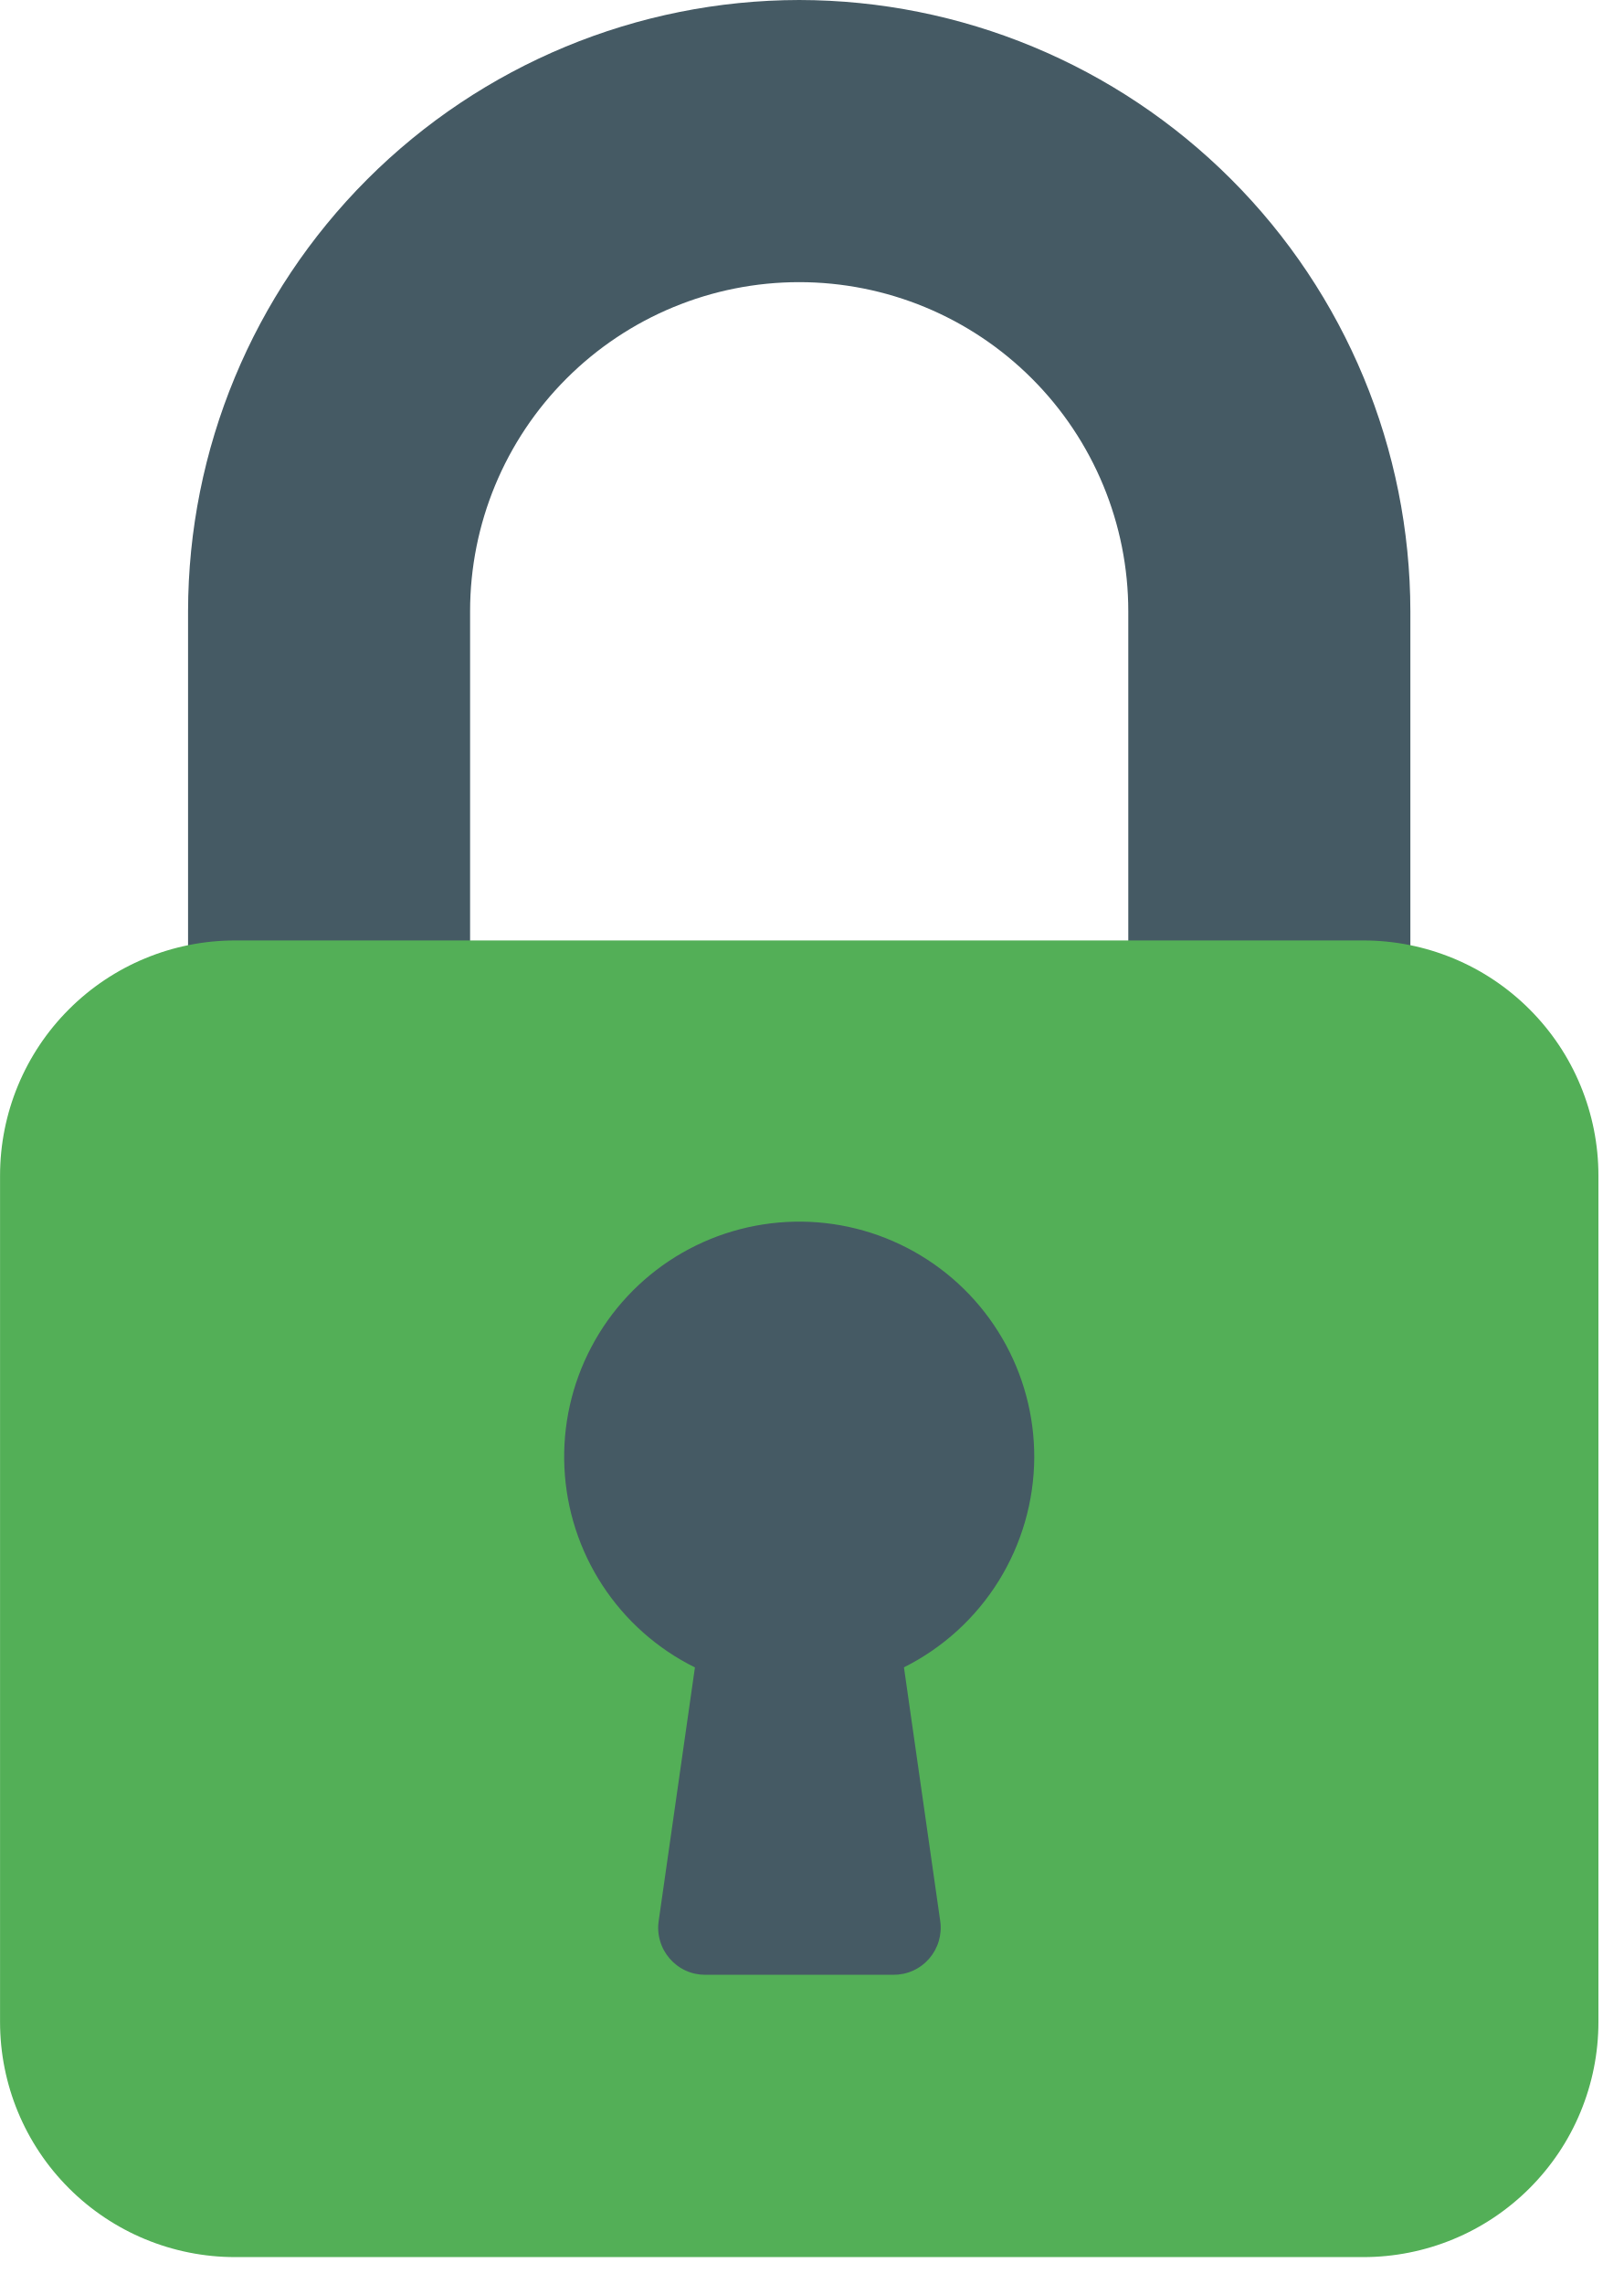
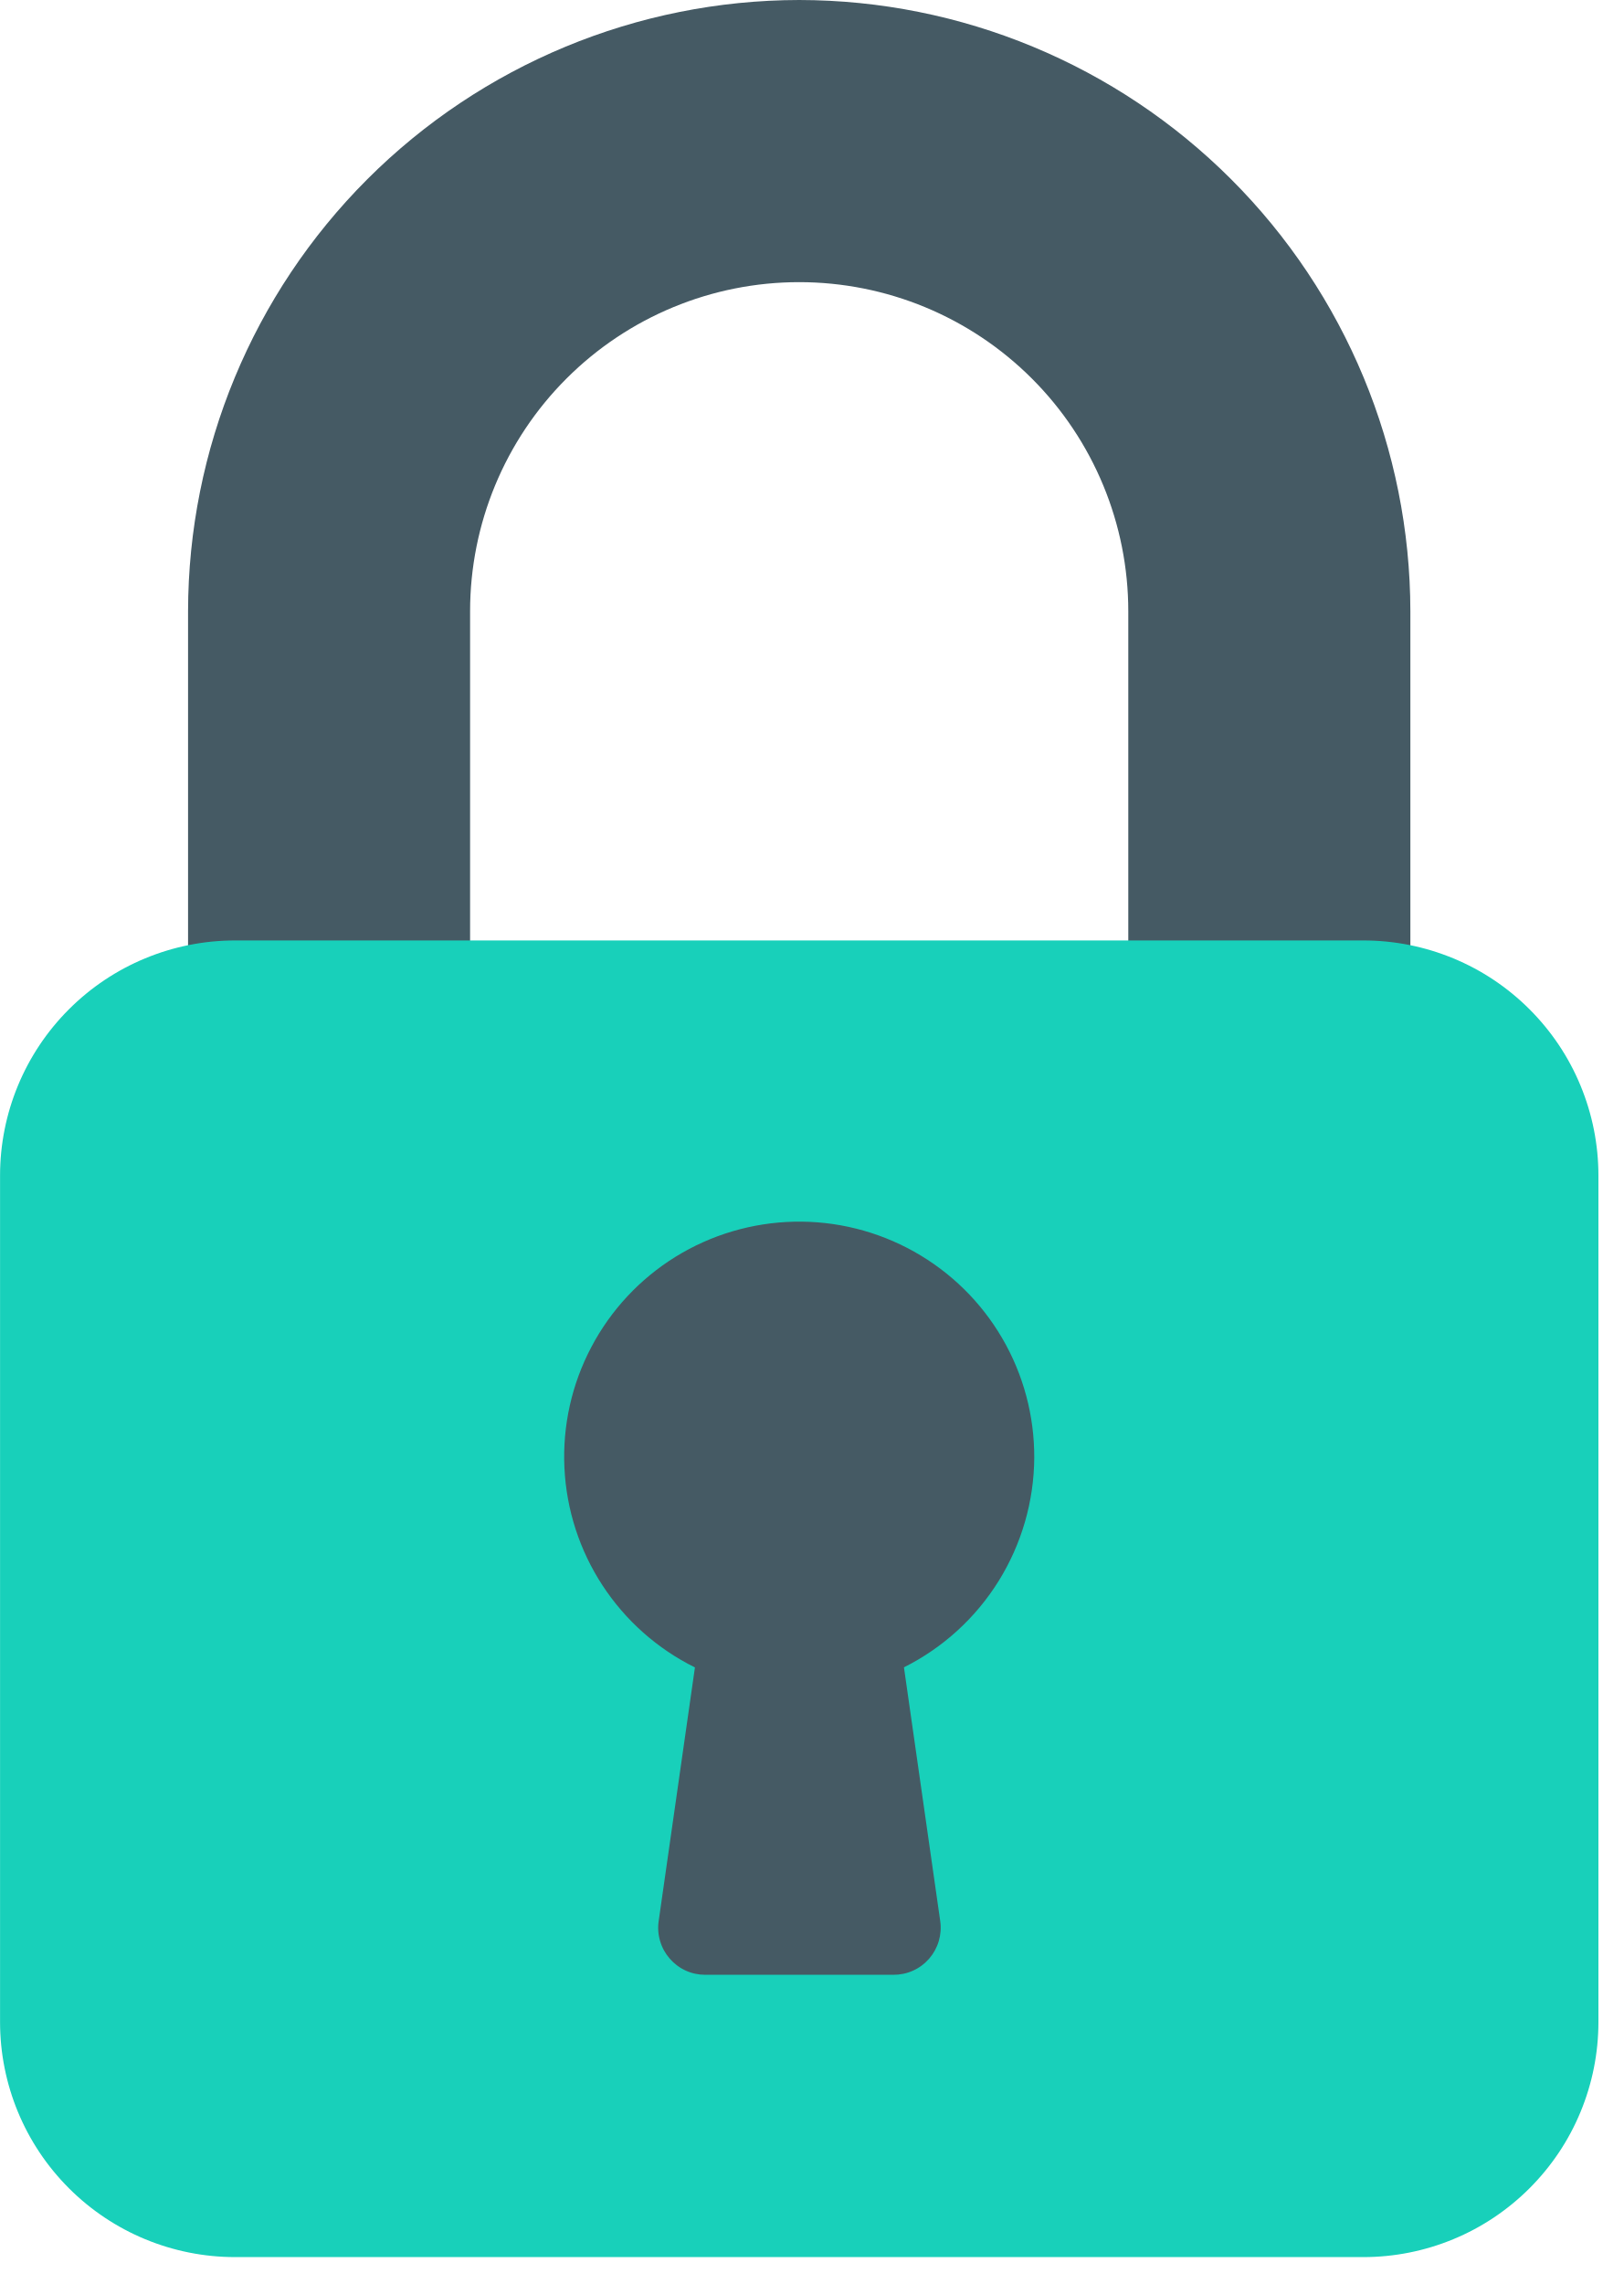
<svg xmlns="http://www.w3.org/2000/svg" width="32" height="45" viewBox="0 0 32 45" fill="none">
  <path d="M15.75 0C12.557 0.004 9.496 1.274 7.238 3.532C4.98 5.79 3.71 8.851 3.706 12.044V19.456C3.706 19.702 3.803 19.937 3.977 20.111C4.151 20.285 4.386 20.383 4.632 20.383H8.338C8.584 20.383 8.819 20.285 8.993 20.111C9.166 19.937 9.264 19.702 9.264 19.456V12.044C9.264 10.324 9.947 8.674 11.164 7.458C12.38 6.242 14.029 5.559 15.749 5.559C17.47 5.559 19.119 6.242 20.335 7.458C21.552 8.674 22.235 10.324 22.235 12.044V19.456C22.235 19.702 22.333 19.938 22.506 20.111C22.68 20.285 22.916 20.383 23.162 20.383H26.868C27.114 20.383 27.349 20.285 27.523 20.111C27.696 19.937 27.794 19.702 27.794 19.456V12.044C27.79 8.851 26.52 5.79 24.262 3.532C22.004 1.274 18.943 0.004 15.75 0V0Z" fill="#455A64" />
-   <path d="M4.633 18.529H26.868C27.476 18.529 28.079 18.649 28.641 18.882C29.203 19.114 29.713 19.456 30.143 19.886C30.573 20.316 30.915 20.826 31.147 21.388C31.38 21.95 31.5 22.553 31.5 23.161V39.838C31.5 40.446 31.38 41.049 31.147 41.611C30.915 42.173 30.573 42.683 30.143 43.113C29.713 43.543 29.203 43.885 28.641 44.117C28.079 44.35 27.476 44.47 26.868 44.47H4.633C3.405 44.47 2.226 43.982 1.358 43.113C0.489 42.245 0.001 41.066 0.001 39.838V23.161C0.001 21.933 0.489 20.754 1.358 19.886C2.226 19.017 3.405 18.529 4.633 18.529Z" fill="#53AF57" />
+   <path d="M4.633 18.529H26.868C27.476 18.529 28.079 18.649 28.641 18.882C29.203 19.114 29.713 19.456 30.143 19.886C30.573 20.316 30.915 20.826 31.147 21.388C31.38 21.95 31.5 22.553 31.5 23.161V39.838C31.5 40.446 31.38 41.049 31.147 41.611C30.915 42.173 30.573 42.683 30.143 43.113C29.713 43.543 29.203 43.885 28.641 44.117C28.079 44.35 27.476 44.47 26.868 44.47H4.633C3.405 44.47 2.226 43.982 1.358 43.113C0.489 42.245 0.001 41.066 0.001 39.838V23.161C0.001 21.933 0.489 20.754 1.358 19.886C2.226 19.017 3.405 18.529 4.633 18.529Z" fill="#18D0BA" />
  <path d="M20.382 28.72C20.385 27.894 20.168 27.081 19.751 26.367C19.335 25.653 18.735 25.064 18.014 24.66C17.293 24.256 16.477 24.052 15.651 24.07C14.825 24.088 14.018 24.326 13.315 24.76C12.612 25.195 12.038 25.809 11.653 26.541C11.267 27.272 11.084 28.093 11.123 28.918C11.162 29.744 11.421 30.544 11.873 31.235C12.325 31.927 12.954 32.485 13.695 32.852L12.98 37.852C12.961 37.983 12.971 38.117 13.009 38.244C13.046 38.371 13.111 38.489 13.198 38.589C13.285 38.689 13.392 38.77 13.513 38.825C13.633 38.88 13.764 38.908 13.897 38.908H17.603C17.736 38.909 17.869 38.882 17.991 38.827C18.113 38.773 18.221 38.692 18.309 38.592C18.397 38.491 18.462 38.373 18.5 38.245C18.538 38.117 18.548 37.982 18.529 37.85L17.814 32.85C18.582 32.466 19.228 31.877 19.681 31.148C20.134 30.419 20.377 29.578 20.382 28.72Z" fill="#455A64" />
</svg>
